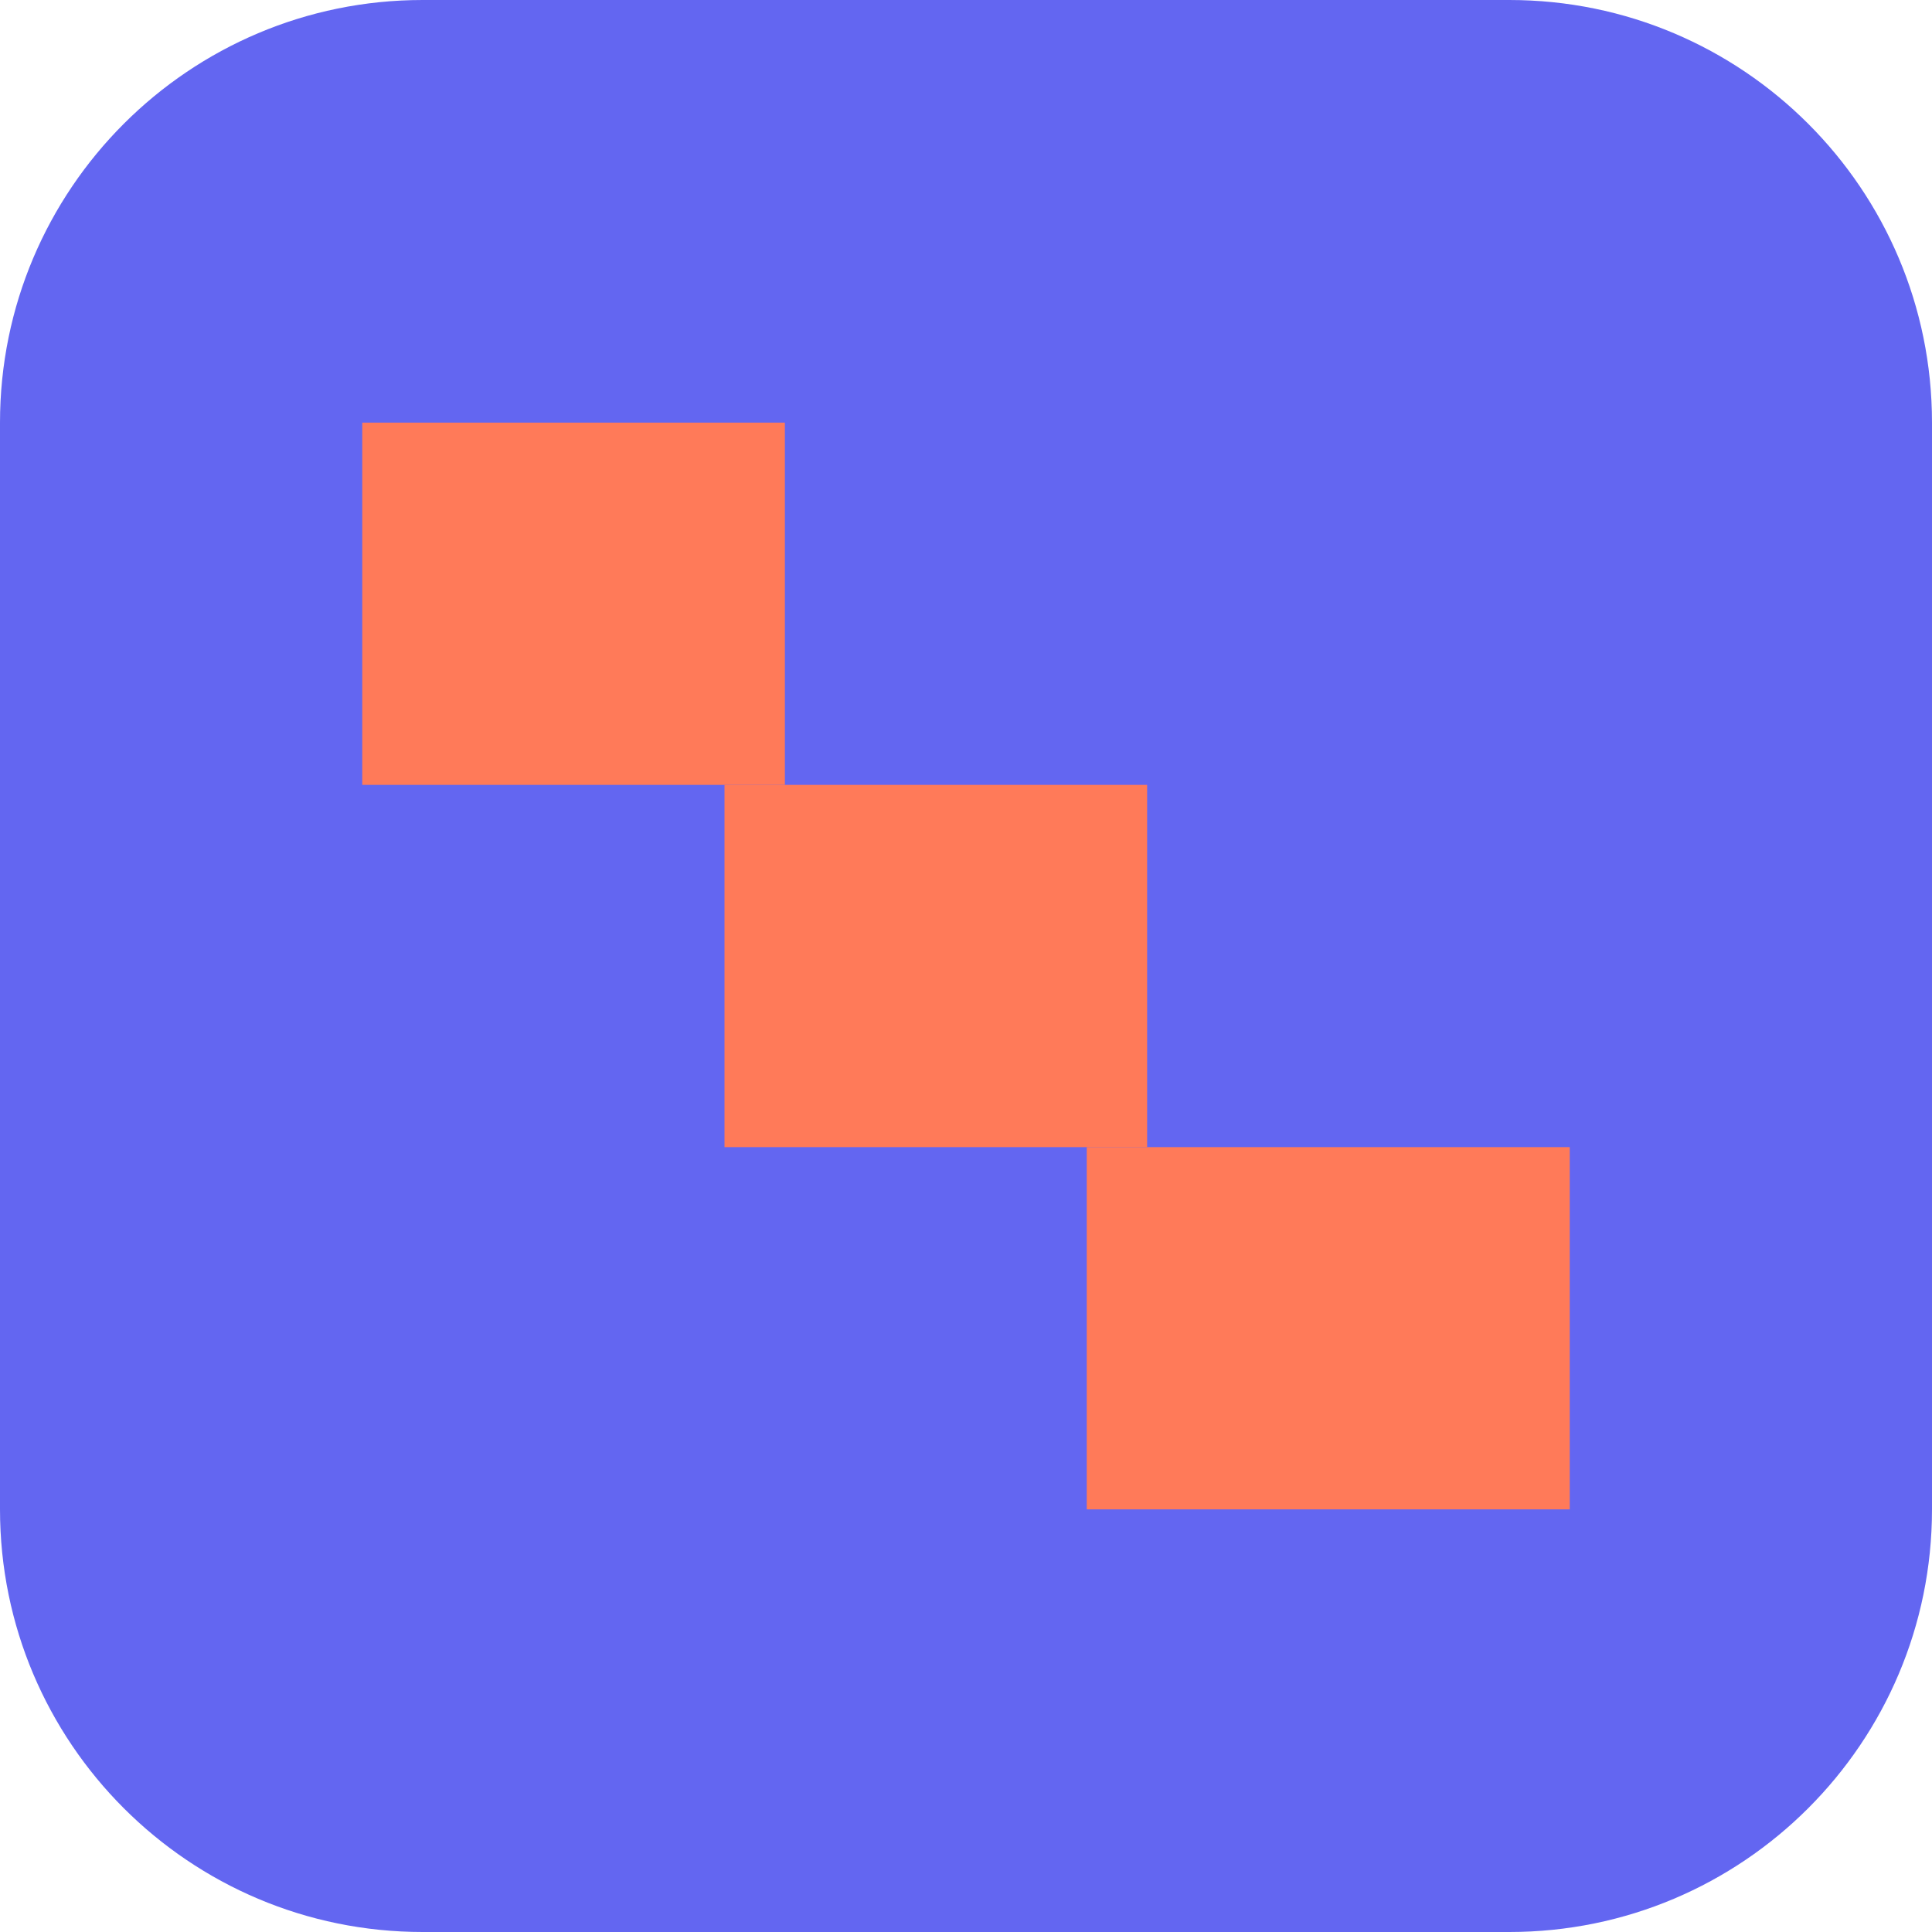
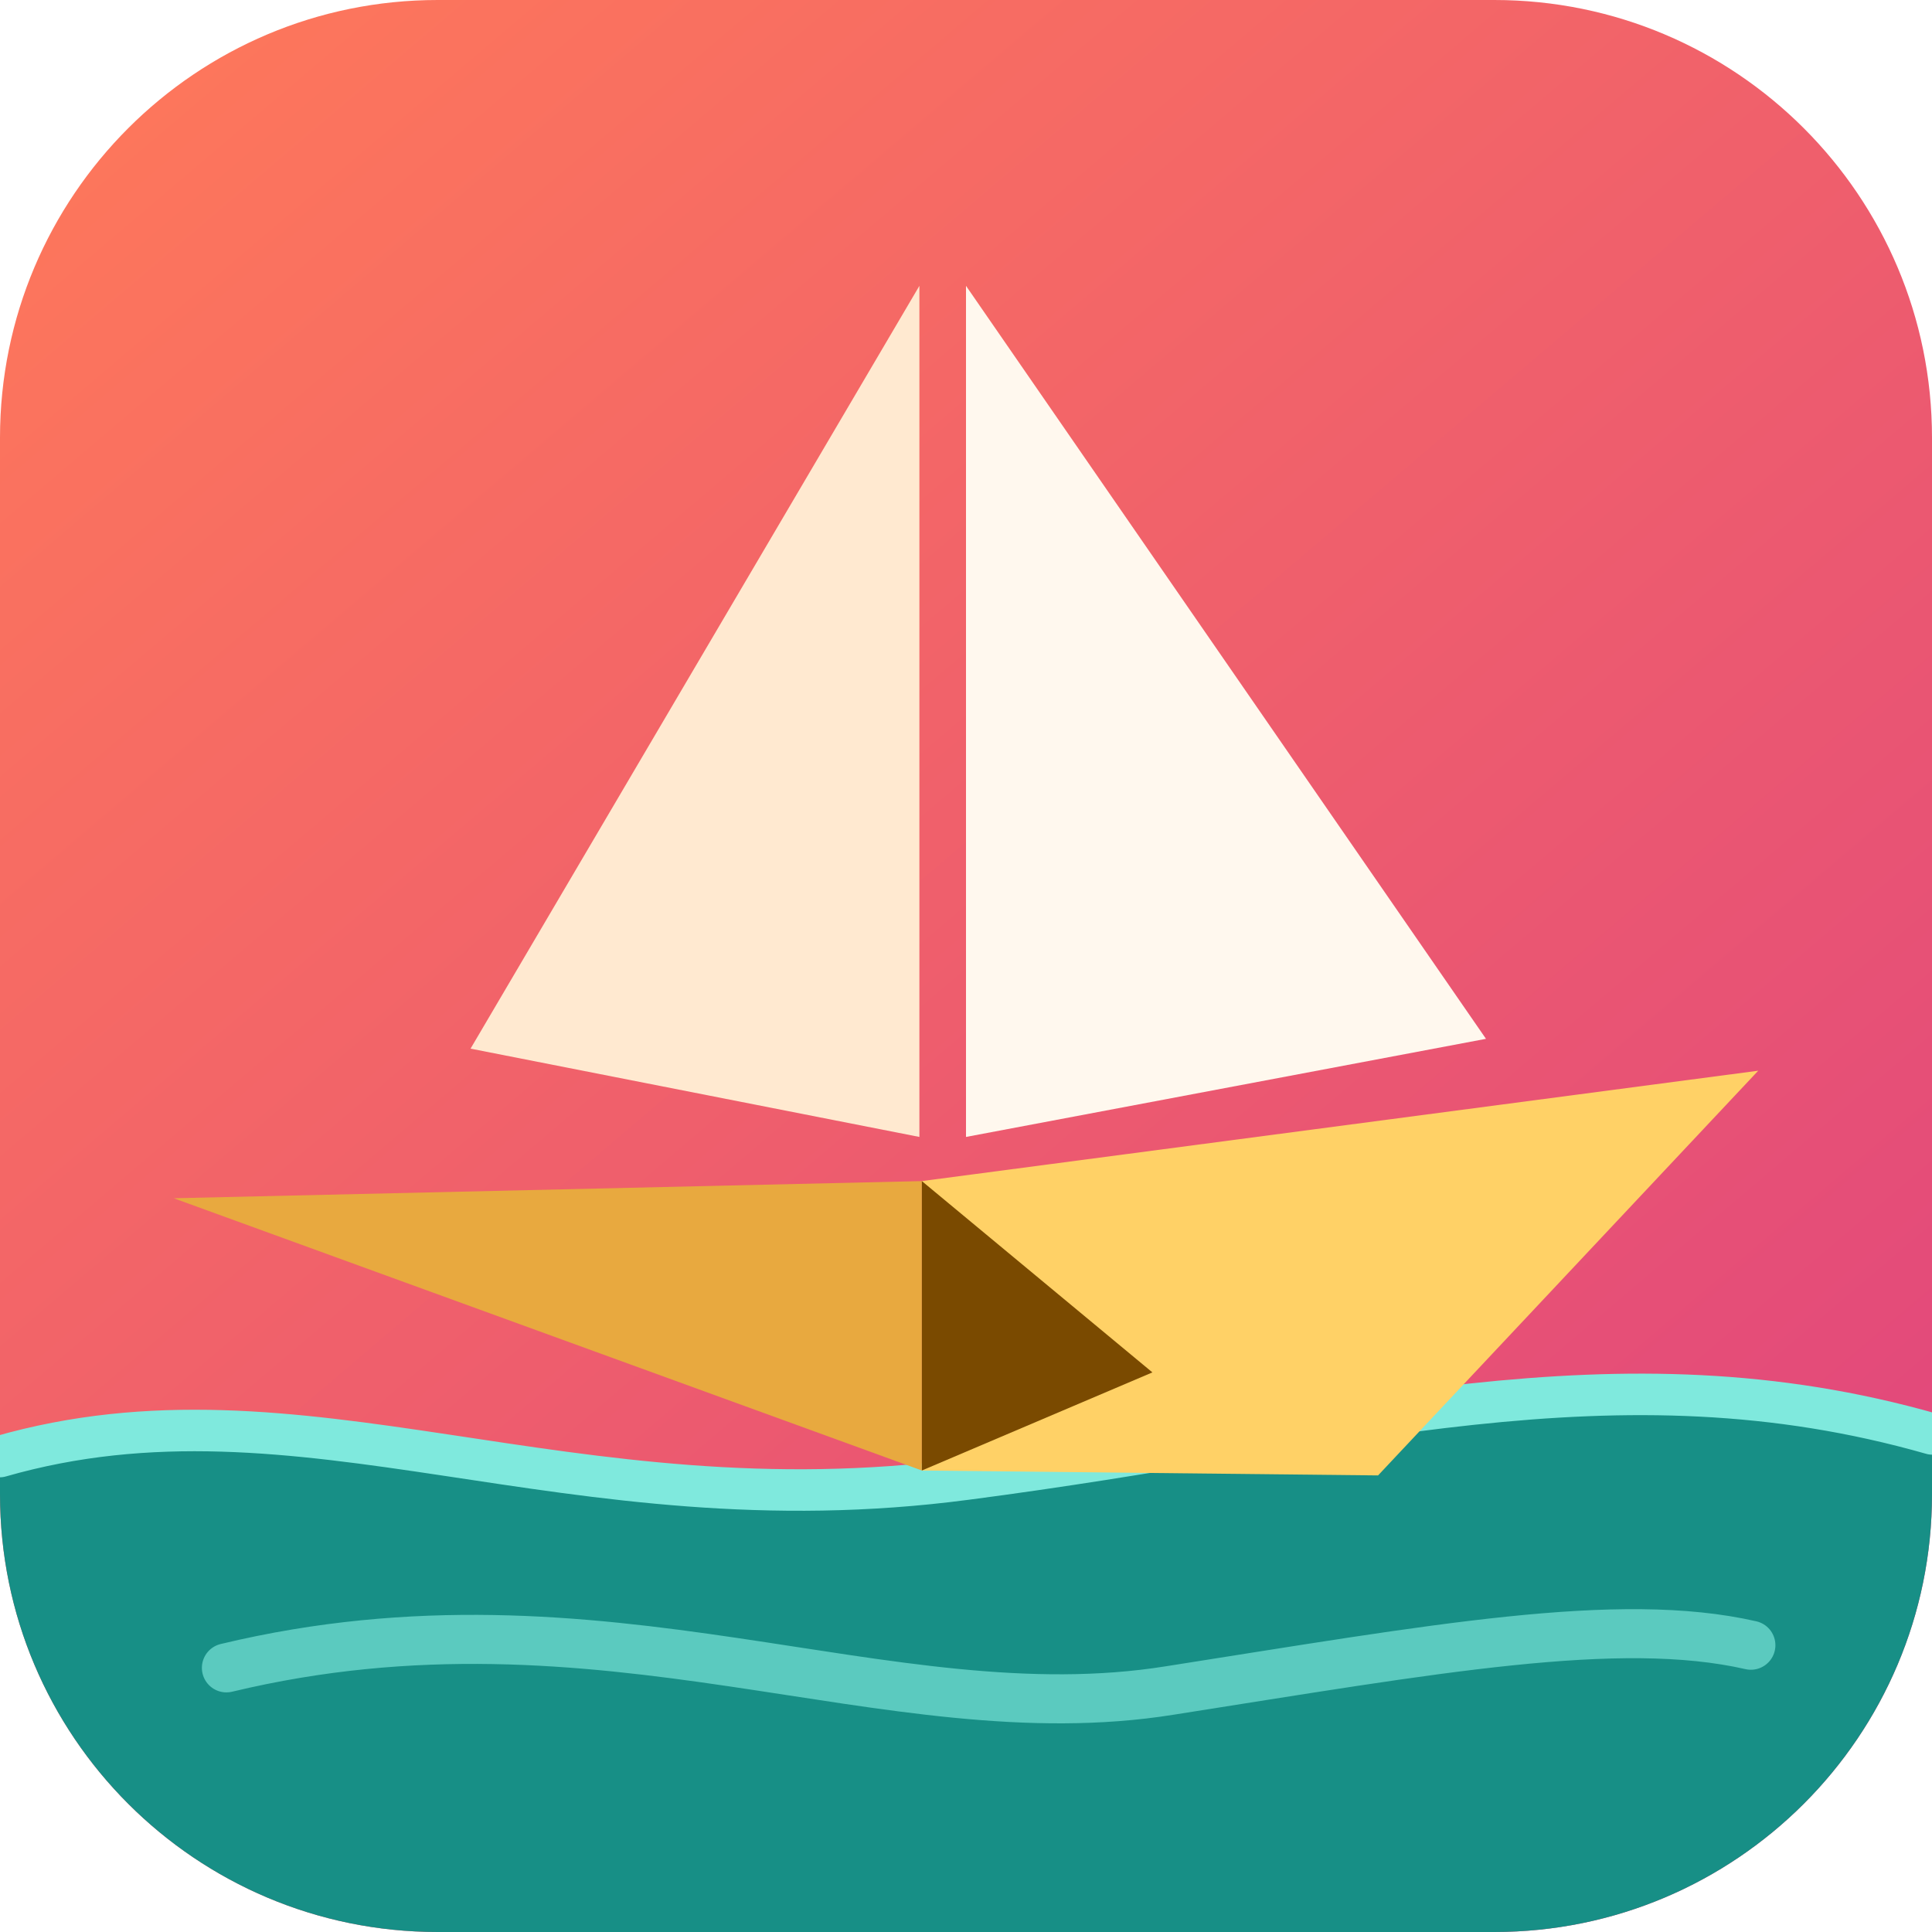
- <svg xmlns="http://www.w3.org/2000/svg" viewBox="0 0 32 32" role="img" aria-label="Slipway">
-   <rect width="32" height="32" rx="7" fill="#6366F1" />
-   <g fill="#FF7A59">
-     <rect x="6" y="7" width="7" height="6" />
-     <rect x="12" y="13" width="7" height="6" />
-     <rect x="18" y="19" width="8" height="6" />
+ <svg xmlns="http://www.w3.org/2000/svg" viewBox="0 0 1024 1024" width="1024" height="1024" role="img" aria-label="Slipway mark">
+   <defs>
+     <linearGradient id="g" x1="0" y1="0" x2="0.85" y2="1">
+       <stop offset="0" stop-color="#ff7a59" />
+       <stop offset="1" stop-color="#e0457e" />
+     </linearGradient>
+     <clipPath id="cc">
+       <rect width="1024" height="1024" rx="232" />
+     </clipPath>
+   </defs>
+   <g clip-path="url(#cc)">
+     <rect width="1024" height="1024" fill="url(#g)" />
+     <path d="M0 772 C160 726 300 812 512 784 C712 758 856 712 1024 760 L1024 1024 L0 1024 Z" fill="#178f86" />
+     <path d="M0 772 C160 726 300 812 512 784 C712 758 856 712 1024 760" fill="none" stroke="#7fe9dd" stroke-width="22" stroke-linecap="round" />
+     <path d="M120 884 C320 836 470 920 620 896 C760 874 858 856 928 872" fill="none" stroke="#7fe9dd" stroke-width="26" stroke-linecap="round" opacity="0.65" />
+     <g transform="translate(-153.6,-141) scale(1.30)">
+       <path d="M189 597 L494 708 L494 590 Z" fill="#e8a93f" />
+       <path d="M494 590 L835 545 L680 710 L494 708 Z" fill="#ffd166" />
+       <path d="M494 590 L494 708 L588 668 Z" fill="#7a4a00" />
+       <path d="M493 572 L310 536 L493 225 Z" fill="#ffe9d0" />
+       <path d="M512 572 L724 532 L512 225 Z" fill="#fff8ee" />
+     </g>
  </g>
</svg>
